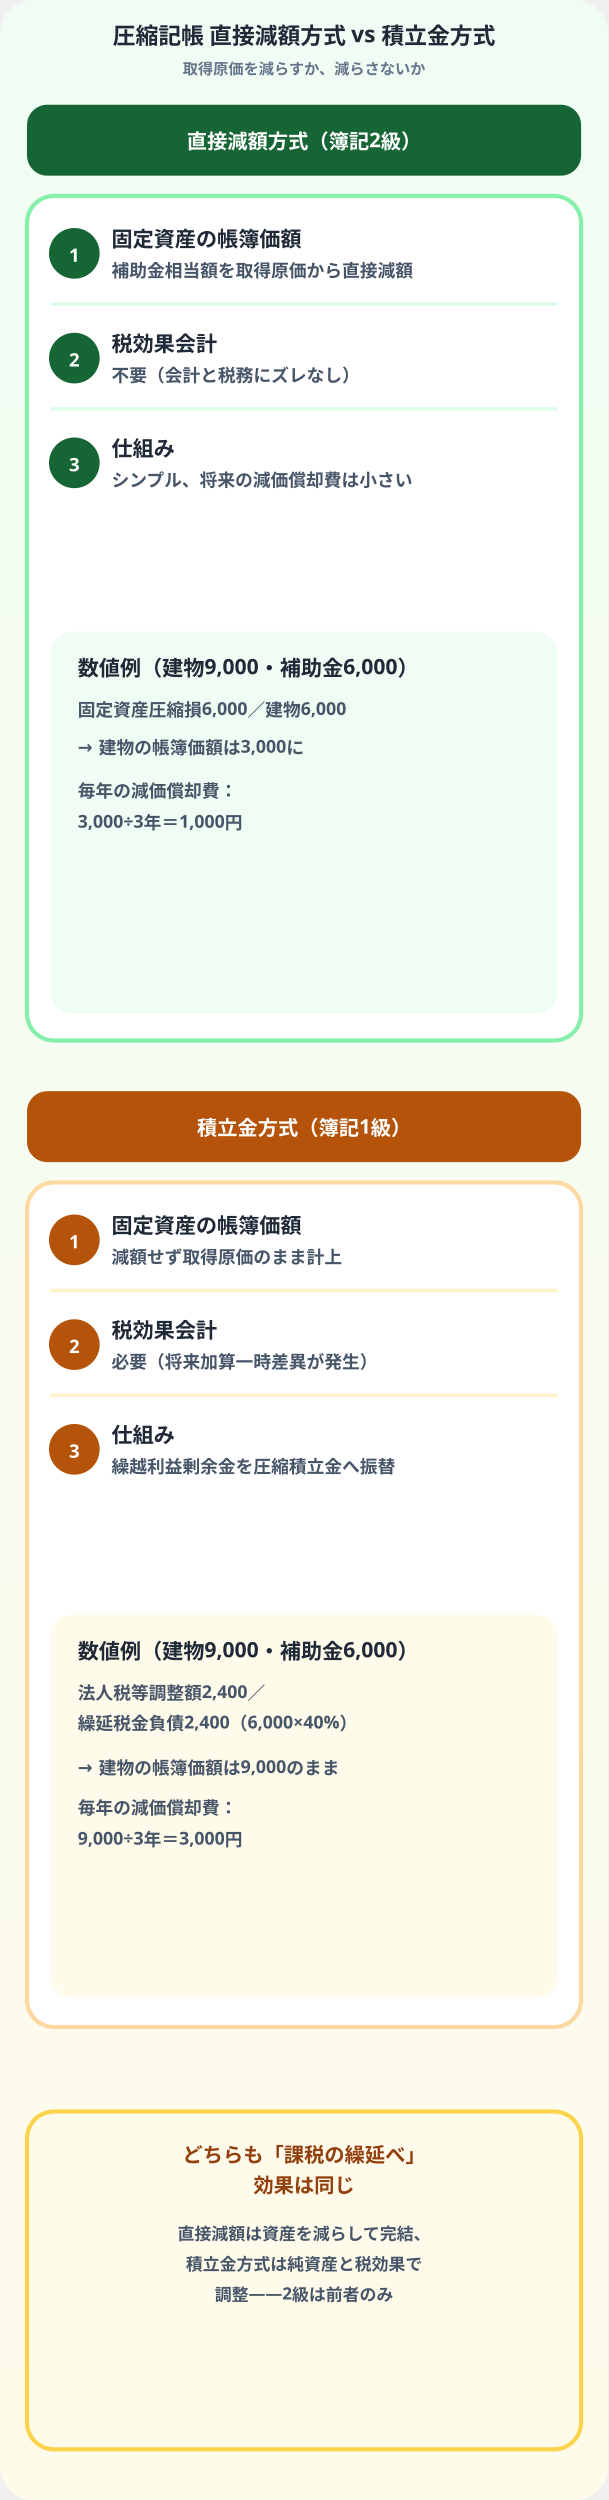
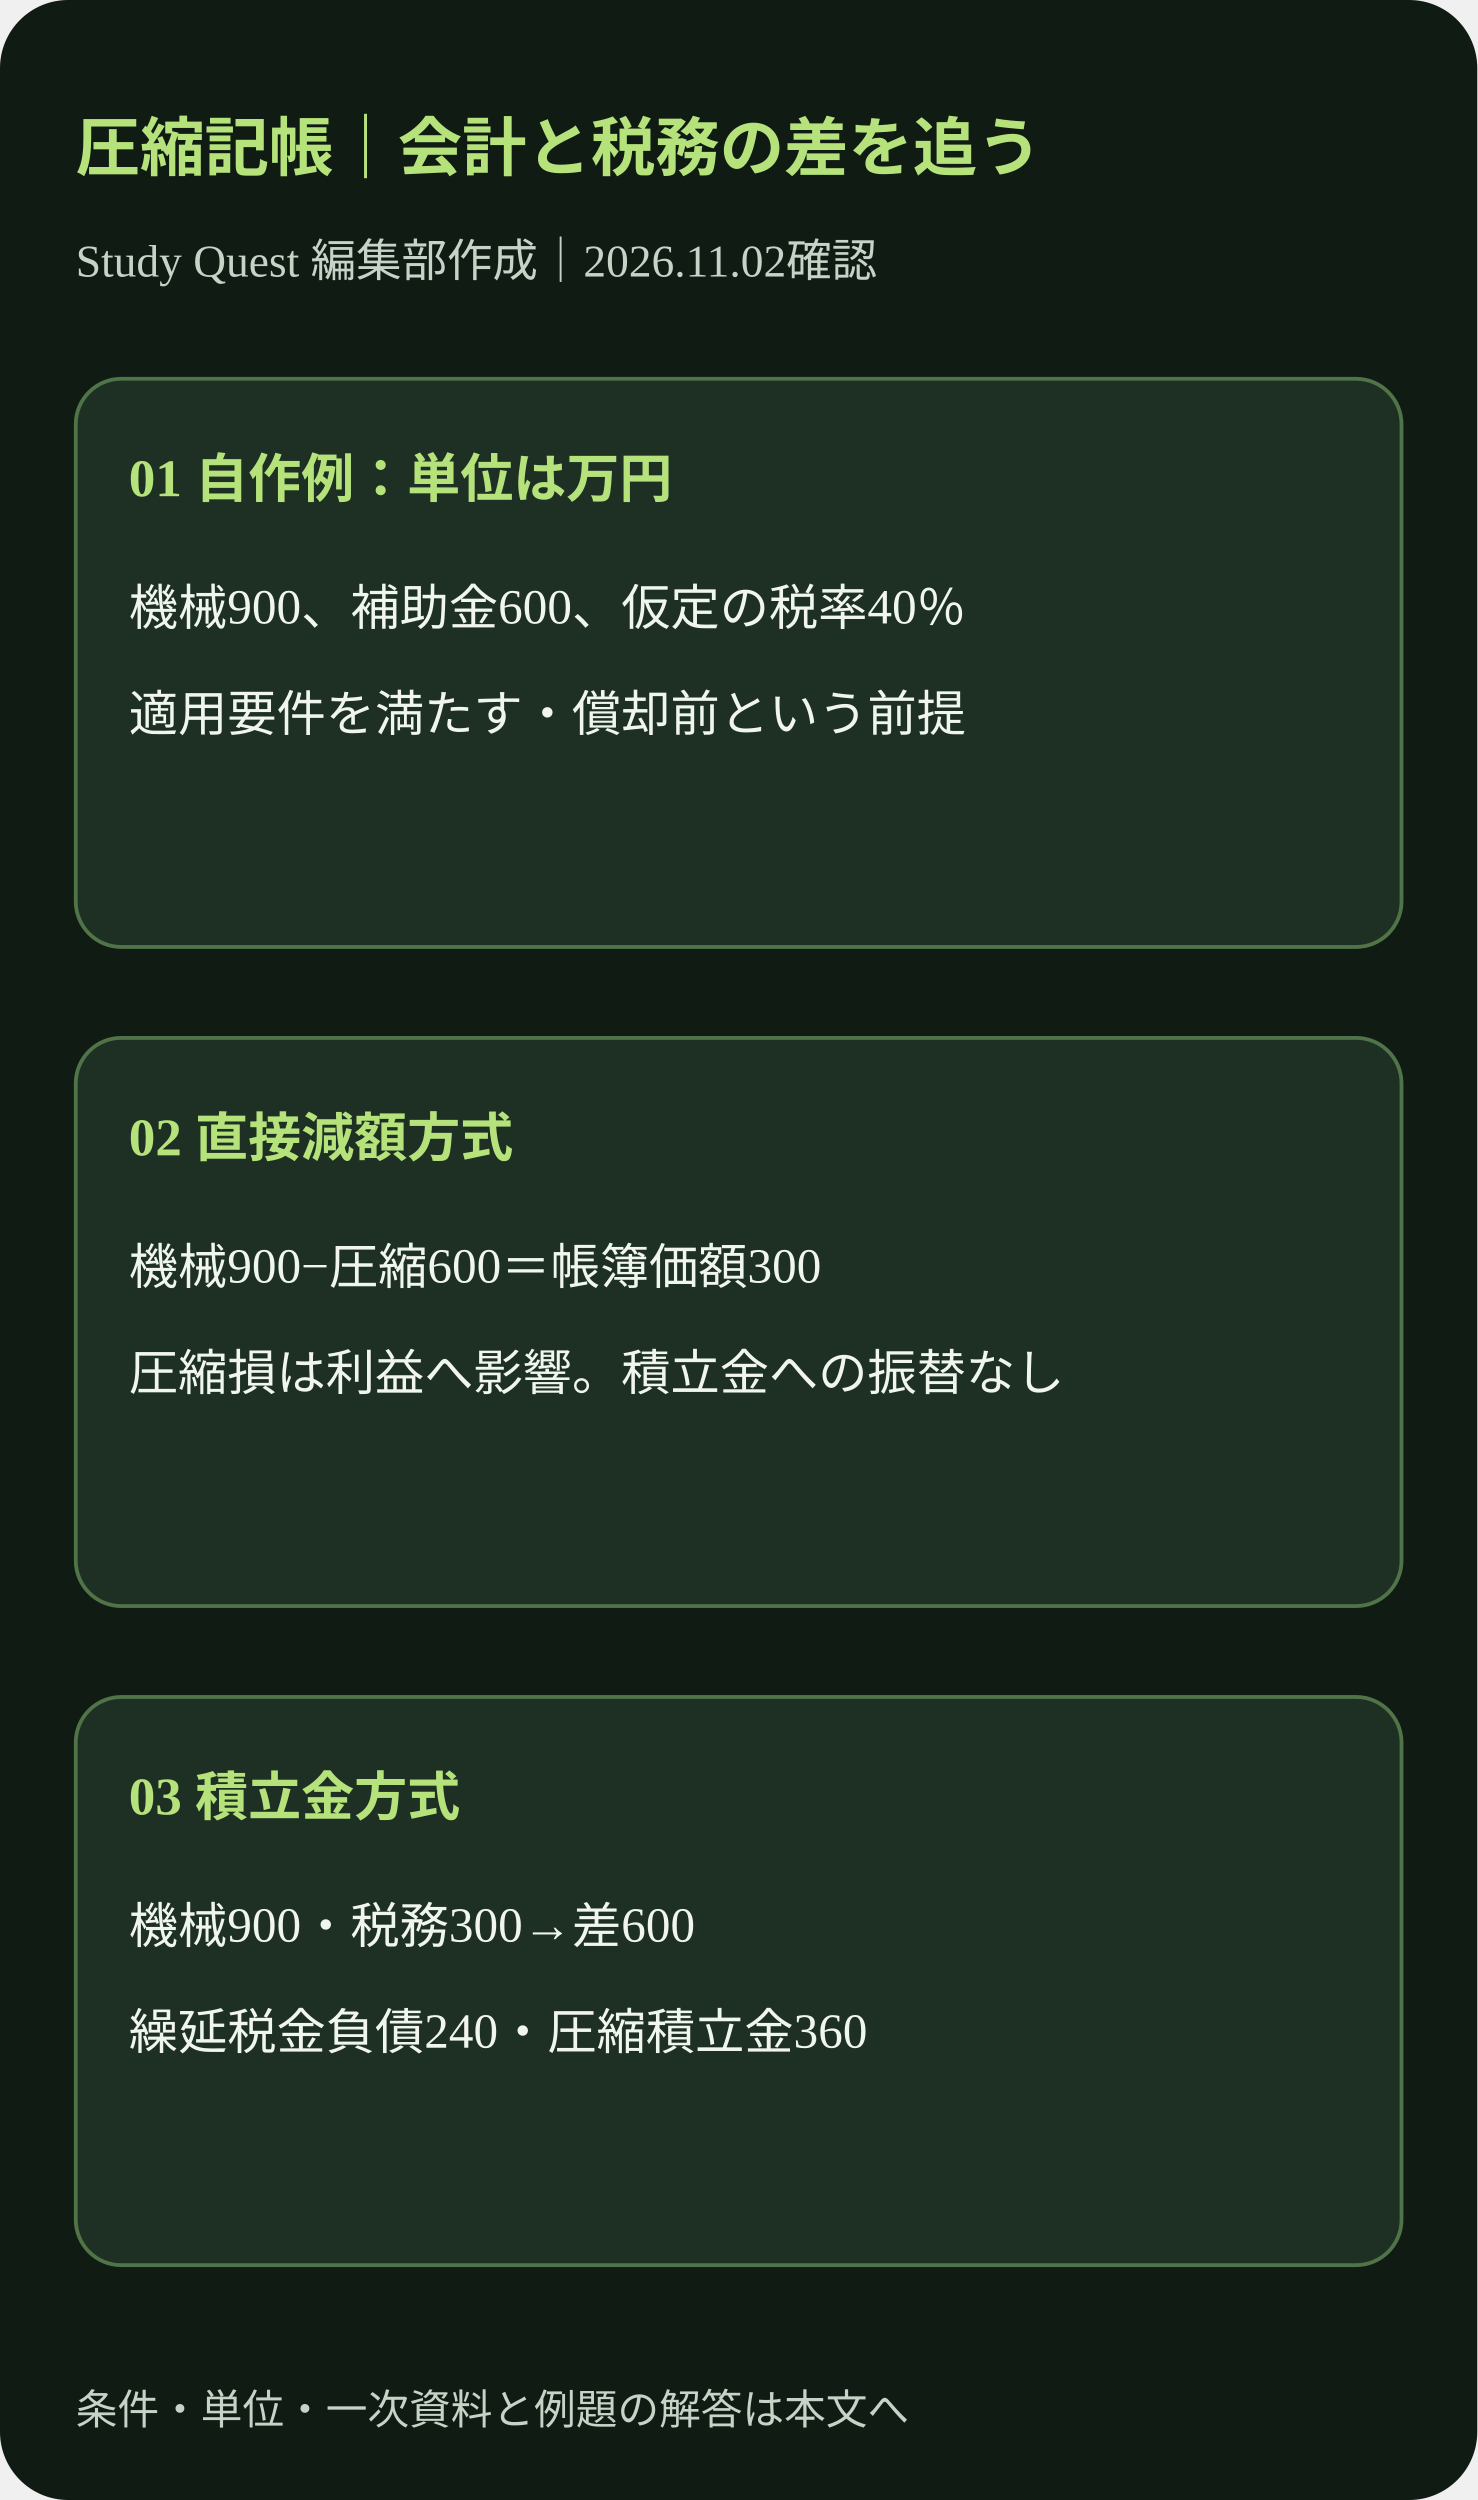
- <svg xmlns="http://www.w3.org/2000/svg" width="360" height="1480" viewBox="0 0 360 1480" role="img" aria-labelledby="title desc">
-   <defs>
-     <linearGradient id="mbg" x1="0" y1="0" x2="0" y2="1">
-       <stop offset="0" stop-color="#f0fdf4" />
-       <stop offset="1" stop-color="#fffbeb" />
-     </linearGradient>
-     <style>
-       .title{font-family:"Noto Sans JP", system-ui, sans-serif;font-size:13.5px;font-weight:800;fill:#1f2937}
-       .sub{font-family:"Noto Sans JP", system-ui, sans-serif;font-size:9px;font-weight:600;fill:#64748b}
-       .colhead{font-family:"Noto Sans JP", system-ui, sans-serif;font-size:12px;font-weight:800;fill:#ffffff}
-       .ptnum{font-family:"Noto Sans JP", system-ui, sans-serif;font-size:11px;font-weight:800;fill:#ffffff}
-       .ptname{font-family:"Noto Sans JP", system-ui, sans-serif;font-size:12.5px;font-weight:800;fill:#1f2937}
-       .ptbody{font-family:"Noto Sans JP", system-ui, sans-serif;font-size:10.5px;font-weight:600;fill:#475569}
-       .banner{font-family:"Noto Sans JP", system-ui, sans-serif;font-size:12px;font-weight:800;fill:#92400e}
-       .bannersmall{font-family:"Noto Sans JP", system-ui, sans-serif;font-size:10px;font-weight:600;fill:#475569}
-     </style>
-   </defs>
-   <rect width="360" height="1480" rx="20" fill="url(#mbg)" />
-   <text x="180" y="26" text-anchor="middle" class="title">圧縮記帳 直接減額方式 vs 積立金方式</text>
-   <text x="180" y="44" text-anchor="middle" class="sub">取得原価を減らすか、減らさないか</text>
-   <rect x="16" y="62" width="328" height="42" rx="12" fill="#166534" />
-   <text x="180" y="88" text-anchor="middle" class="colhead">直接減額方式（簿記2級）</text>
-   <rect x="16" y="116" width="328" height="500" rx="16" fill="#ffffff" stroke="#86efac" stroke-width="2.5" />
-   <circle cx="44" cy="150" r="15" fill="#166534" />
-   <text x="44" y="155" text-anchor="middle" class="ptnum">1</text>
-   <text x="66" y="146" class="ptname">固定資産の帳簿価額</text>
-   <text x="66" y="164" class="ptbody">補助金相当額を取得原価から直接減額</text>
-   <line x1="30" y1="180" x2="330" y2="180" stroke="#dcfce7" stroke-width="2" />
-   <circle cx="44" cy="212" r="15" fill="#166534" />
-   <text x="44" y="217" text-anchor="middle" class="ptnum">2</text>
-   <text x="66" y="208" class="ptname">税効果会計</text>
-   <text x="66" y="226" class="ptbody">不要（会計と税務にズレなし）</text>
-   <line x1="30" y1="242" x2="330" y2="242" stroke="#dcfce7" stroke-width="2" />
-   <circle cx="44" cy="274" r="15" fill="#166534" />
-   <text x="44" y="279" text-anchor="middle" class="ptnum">3</text>
-   <text x="66" y="270" class="ptname">仕組み</text>
-   <text x="66" y="288" class="ptbody">シンプル、将来の減価償却費は小さい</text>
-   <rect x="30" y="374" width="300" height="226" rx="12" fill="#f0fdf4" />
-   <text x="46" y="400" class="ptname" fill="#166534">数値例（建物9,000・補助金6,000）</text>
-   <text x="46" y="424" class="ptbody">固定資産圧縮損6,000／建物6,000</text>
-   <text x="46" y="446" class="ptbody">→ 建物の帳簿価額は3,000に</text>
-   <text x="46" y="472" class="ptbody">毎年の減価償却費：</text>
-   <text x="46" y="490" class="ptbody">3,000÷3年＝1,000円</text>
-   <rect x="16" y="646" width="328" height="42" rx="12" fill="#B45309" />
-   <text x="180" y="672" text-anchor="middle" class="colhead">積立金方式（簿記1級）</text>
-   <rect x="16" y="700" width="328" height="500" rx="16" fill="#ffffff" stroke="#FCD9A0" stroke-width="2.5" />
-   <circle cx="44" cy="734" r="15" fill="#B45309" />
-   <text x="44" y="739" text-anchor="middle" class="ptnum">1</text>
-   <text x="66" y="730" class="ptname">固定資産の帳簿価額</text>
-   <text x="66" y="748" class="ptbody">減額せず取得原価のまま計上</text>
-   <line x1="30" y1="764" x2="330" y2="764" stroke="#FEF3C7" stroke-width="2" />
-   <circle cx="44" cy="796" r="15" fill="#B45309" />
-   <text x="44" y="801" text-anchor="middle" class="ptnum">2</text>
-   <text x="66" y="792" class="ptname">税効果会計</text>
-   <text x="66" y="810" class="ptbody">必要（将来加算一時差異が発生）</text>
-   <line x1="30" y1="826" x2="330" y2="826" stroke="#FEF3C7" stroke-width="2" />
-   <circle cx="44" cy="858" r="15" fill="#B45309" />
-   <text x="44" y="863" text-anchor="middle" class="ptnum">3</text>
-   <text x="66" y="854" class="ptname">仕組み</text>
-   <text x="66" y="872" class="ptbody">繰越利益剰余金を圧縮積立金へ振替</text>
-   <rect x="30" y="956" width="300" height="226" rx="12" fill="#FFFBEB" />
-   <text x="46" y="982" class="ptname" fill="#92400E">数値例（建物9,000・補助金6,000）</text>
-   <text x="46" y="1006" class="ptbody">法人税等調整額2,400／</text>
-   <text x="46" y="1024" class="ptbody">繰延税金負債2,400（6,000×40%）</text>
-   <text x="46" y="1050" class="ptbody">→ 建物の帳簿価額は9,000のまま</text>
-   <text x="46" y="1074" class="ptbody">毎年の減価償却費：</text>
-   <text x="46" y="1092" class="ptbody">9,000÷3年＝3,000円</text>
-   <rect x="16" y="1250" width="328" height="200" rx="16" fill="#fffbeb" stroke="#fcd34d" stroke-width="2.5" />
-   <text x="180" y="1280" text-anchor="middle" class="banner">どちらも「課税の繰延べ」</text>
-   <text x="180" y="1298" text-anchor="middle" class="banner">効果は同じ</text>
-   <text x="180" y="1326" text-anchor="middle" class="bannersmall">直接減額は資産を減らして完結、</text>
-   <text x="180" y="1344" text-anchor="middle" class="bannersmall">積立金方式は純資産と税効果で</text>
-   <text x="180" y="1362" text-anchor="middle" class="bannersmall">調整——2級は前者のみ</text>
+ <svg xmlns="http://www.w3.org/2000/svg" width="390" height="660" viewBox="0 0 390 660" role="img" aria-labelledby="title desc">
+   <rect width="390" height="660" rx="18" fill="#101B13" />
+   <g font-family="M PLUS 1, Hiragino Kaku Gothic ProN, sans-serif">
+     <text x="20" y="45" font-size="17" font-weight="700" fill="#B6E27C">圧縮記帳｜会計と税務の差を追う</text>
+     <text x="20" y="73" font-size="12" fill="#C7D3C7">Study Quest 編集部作成｜2026.11.02確認</text>
+     <rect x="20" y="100" width="350" height="150" rx="12" fill="#1E3023" stroke="#507448" />
+     <text x="34" y="131" font-size="14" font-weight="700" fill="#B6E27C">01  自作例：単位は万円</text>
+     <text x="34" y="165" font-size="13" fill="#F0F6ED">機械900、補助金600、仮定の税率40％</text>
+     <text x="34" y="193" font-size="13" fill="#F0F6ED">適用要件を満たす・償却前という前提</text>
+     <rect x="20" y="274" width="350" height="150" rx="12" fill="#1E3023" stroke="#507448" />
+     <text x="34" y="305" font-size="14" font-weight="700" fill="#B6E27C">02  直接減額方式</text>
+     <text x="34" y="339" font-size="13" fill="#F0F6ED">機械900−圧縮600＝帳簿価額300</text>
+     <text x="34" y="367" font-size="13" fill="#F0F6ED">圧縮損は利益へ影響。積立金への振替なし</text>
+     <rect x="20" y="448" width="350" height="150" rx="12" fill="#1E3023" stroke="#507448" />
+     <text x="34" y="479" font-size="14" font-weight="700" fill="#B6E27C">03  積立金方式</text>
+     <text x="34" y="513" font-size="13" fill="#F0F6ED">機械900・税務300→差600</text>
+     <text x="34" y="541" font-size="13" fill="#F0F6ED">繰延税金負債240・圧縮積立金360</text>
+     <text x="20" y="640" font-size="11" fill="#C7D3C7">条件・単位・一次資料と例題の解答は本文へ</text>
+   </g>
</svg>
